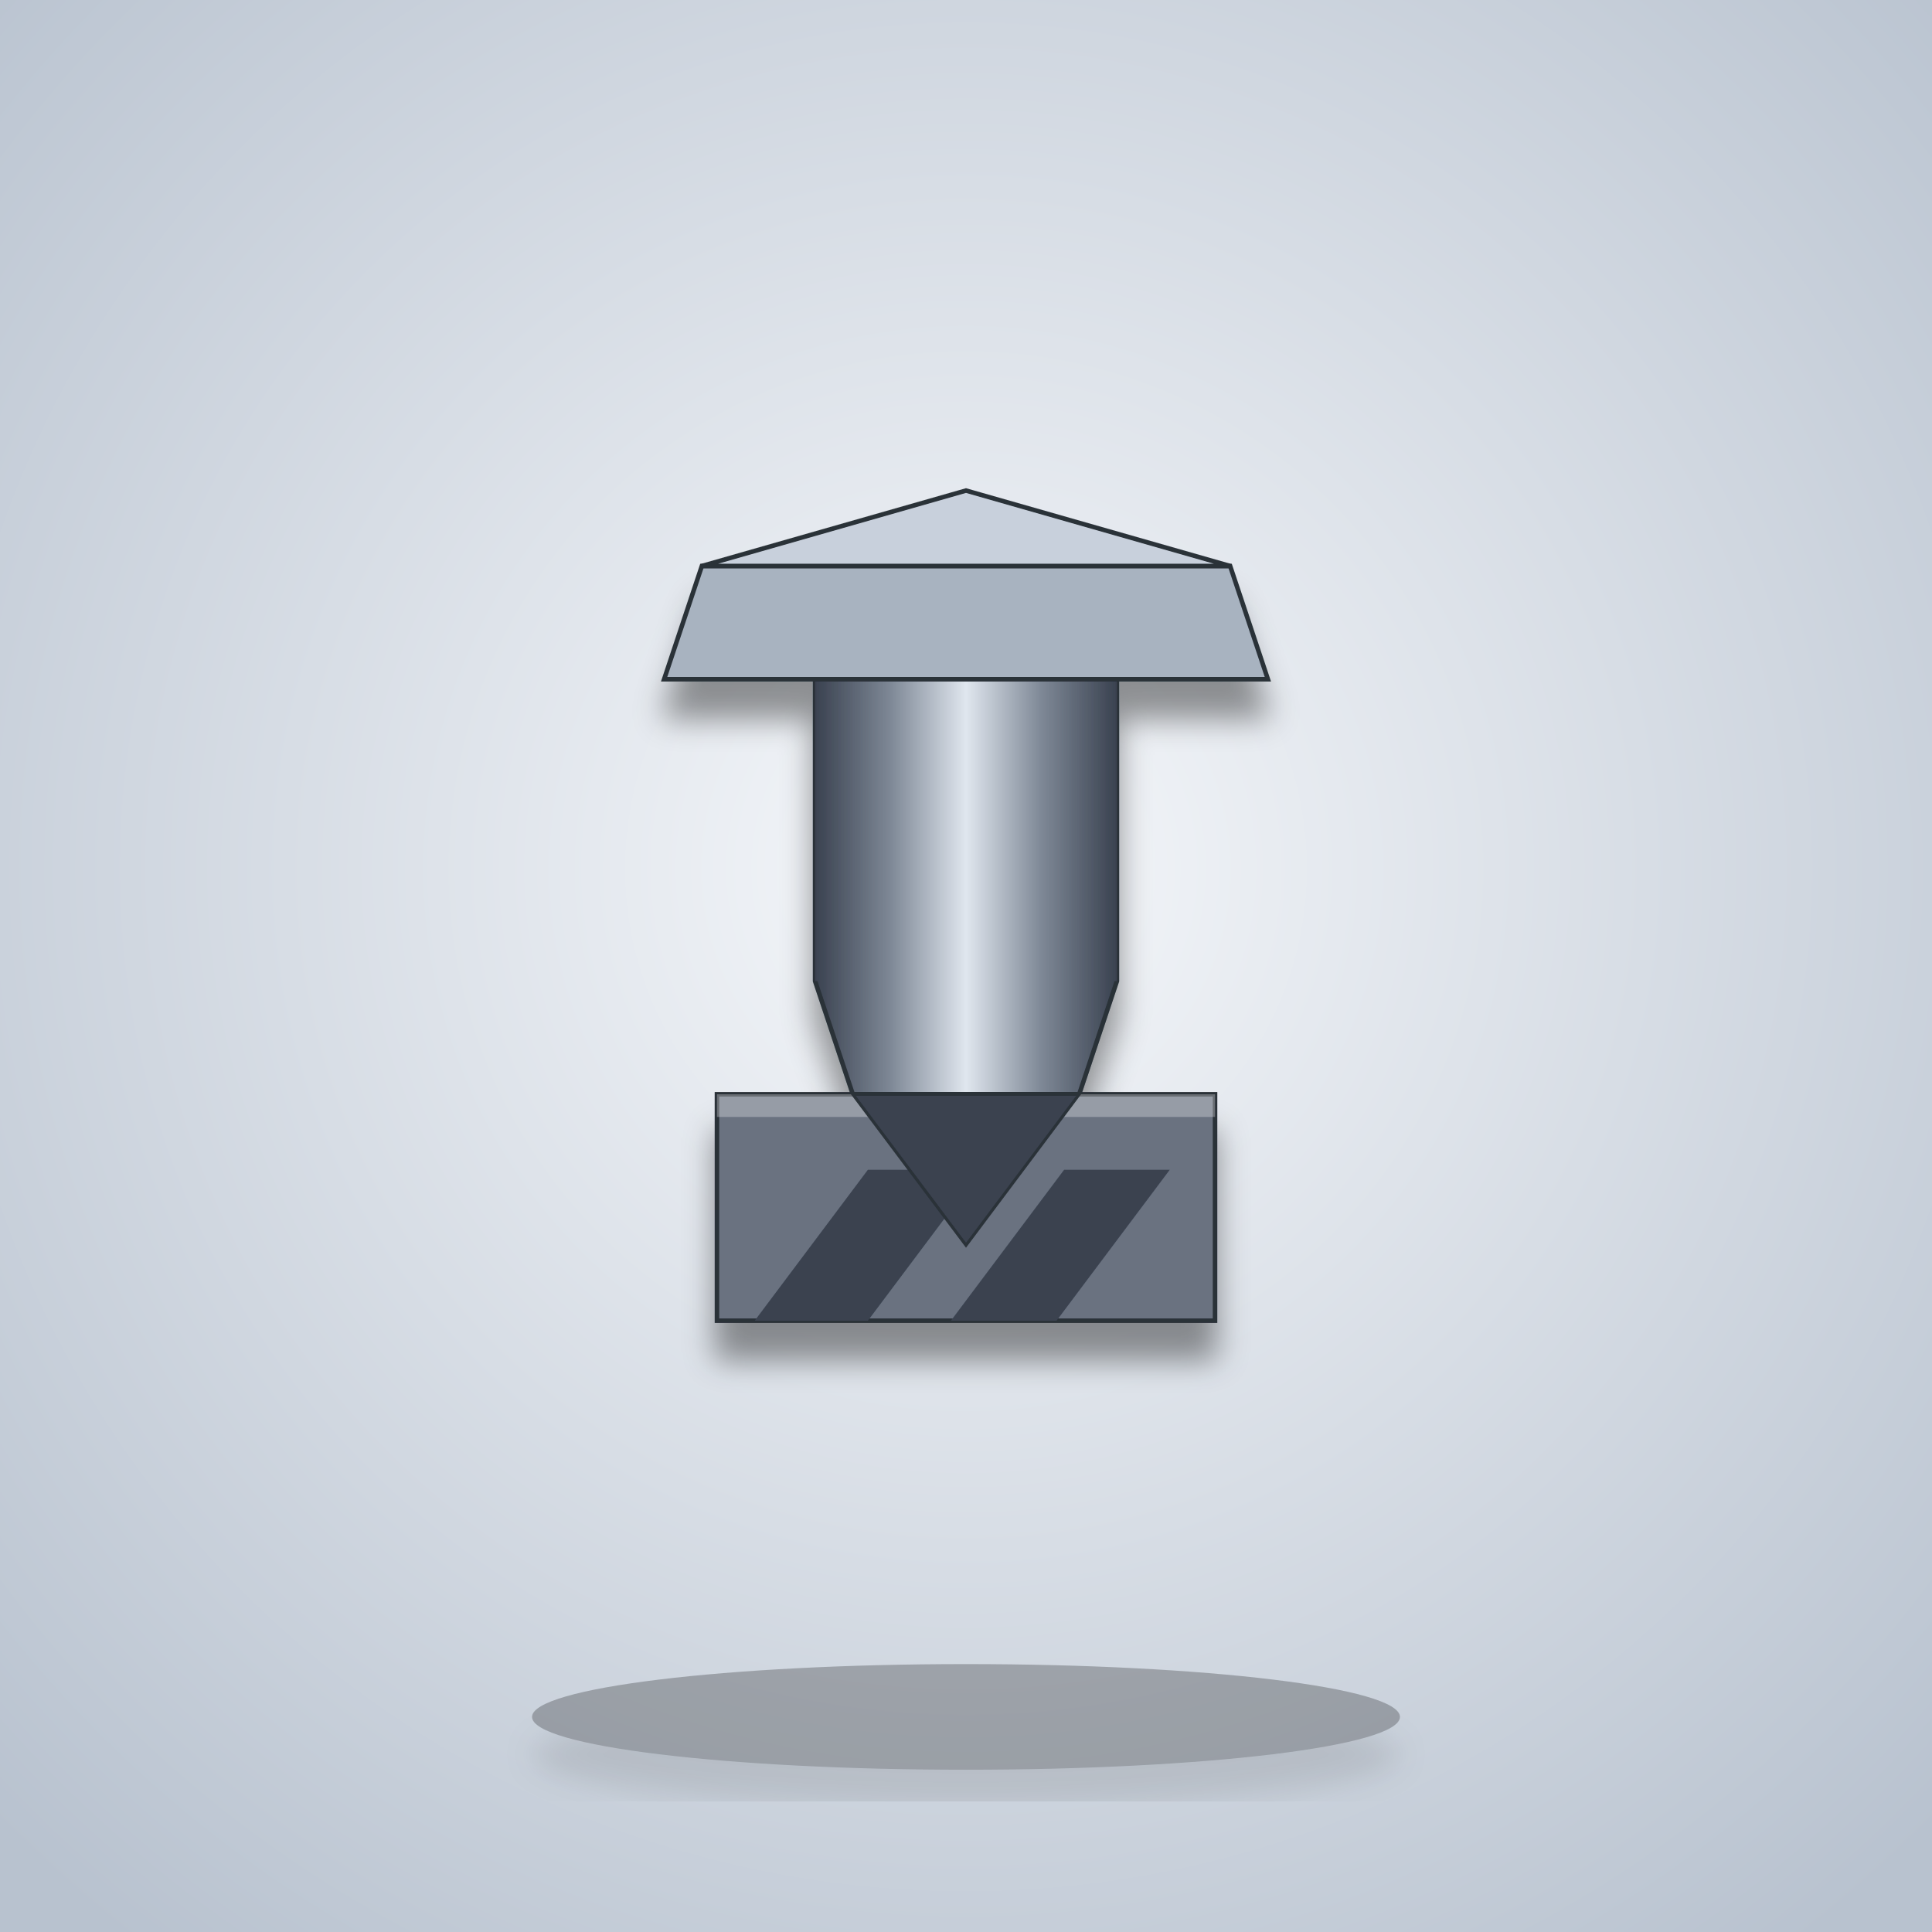
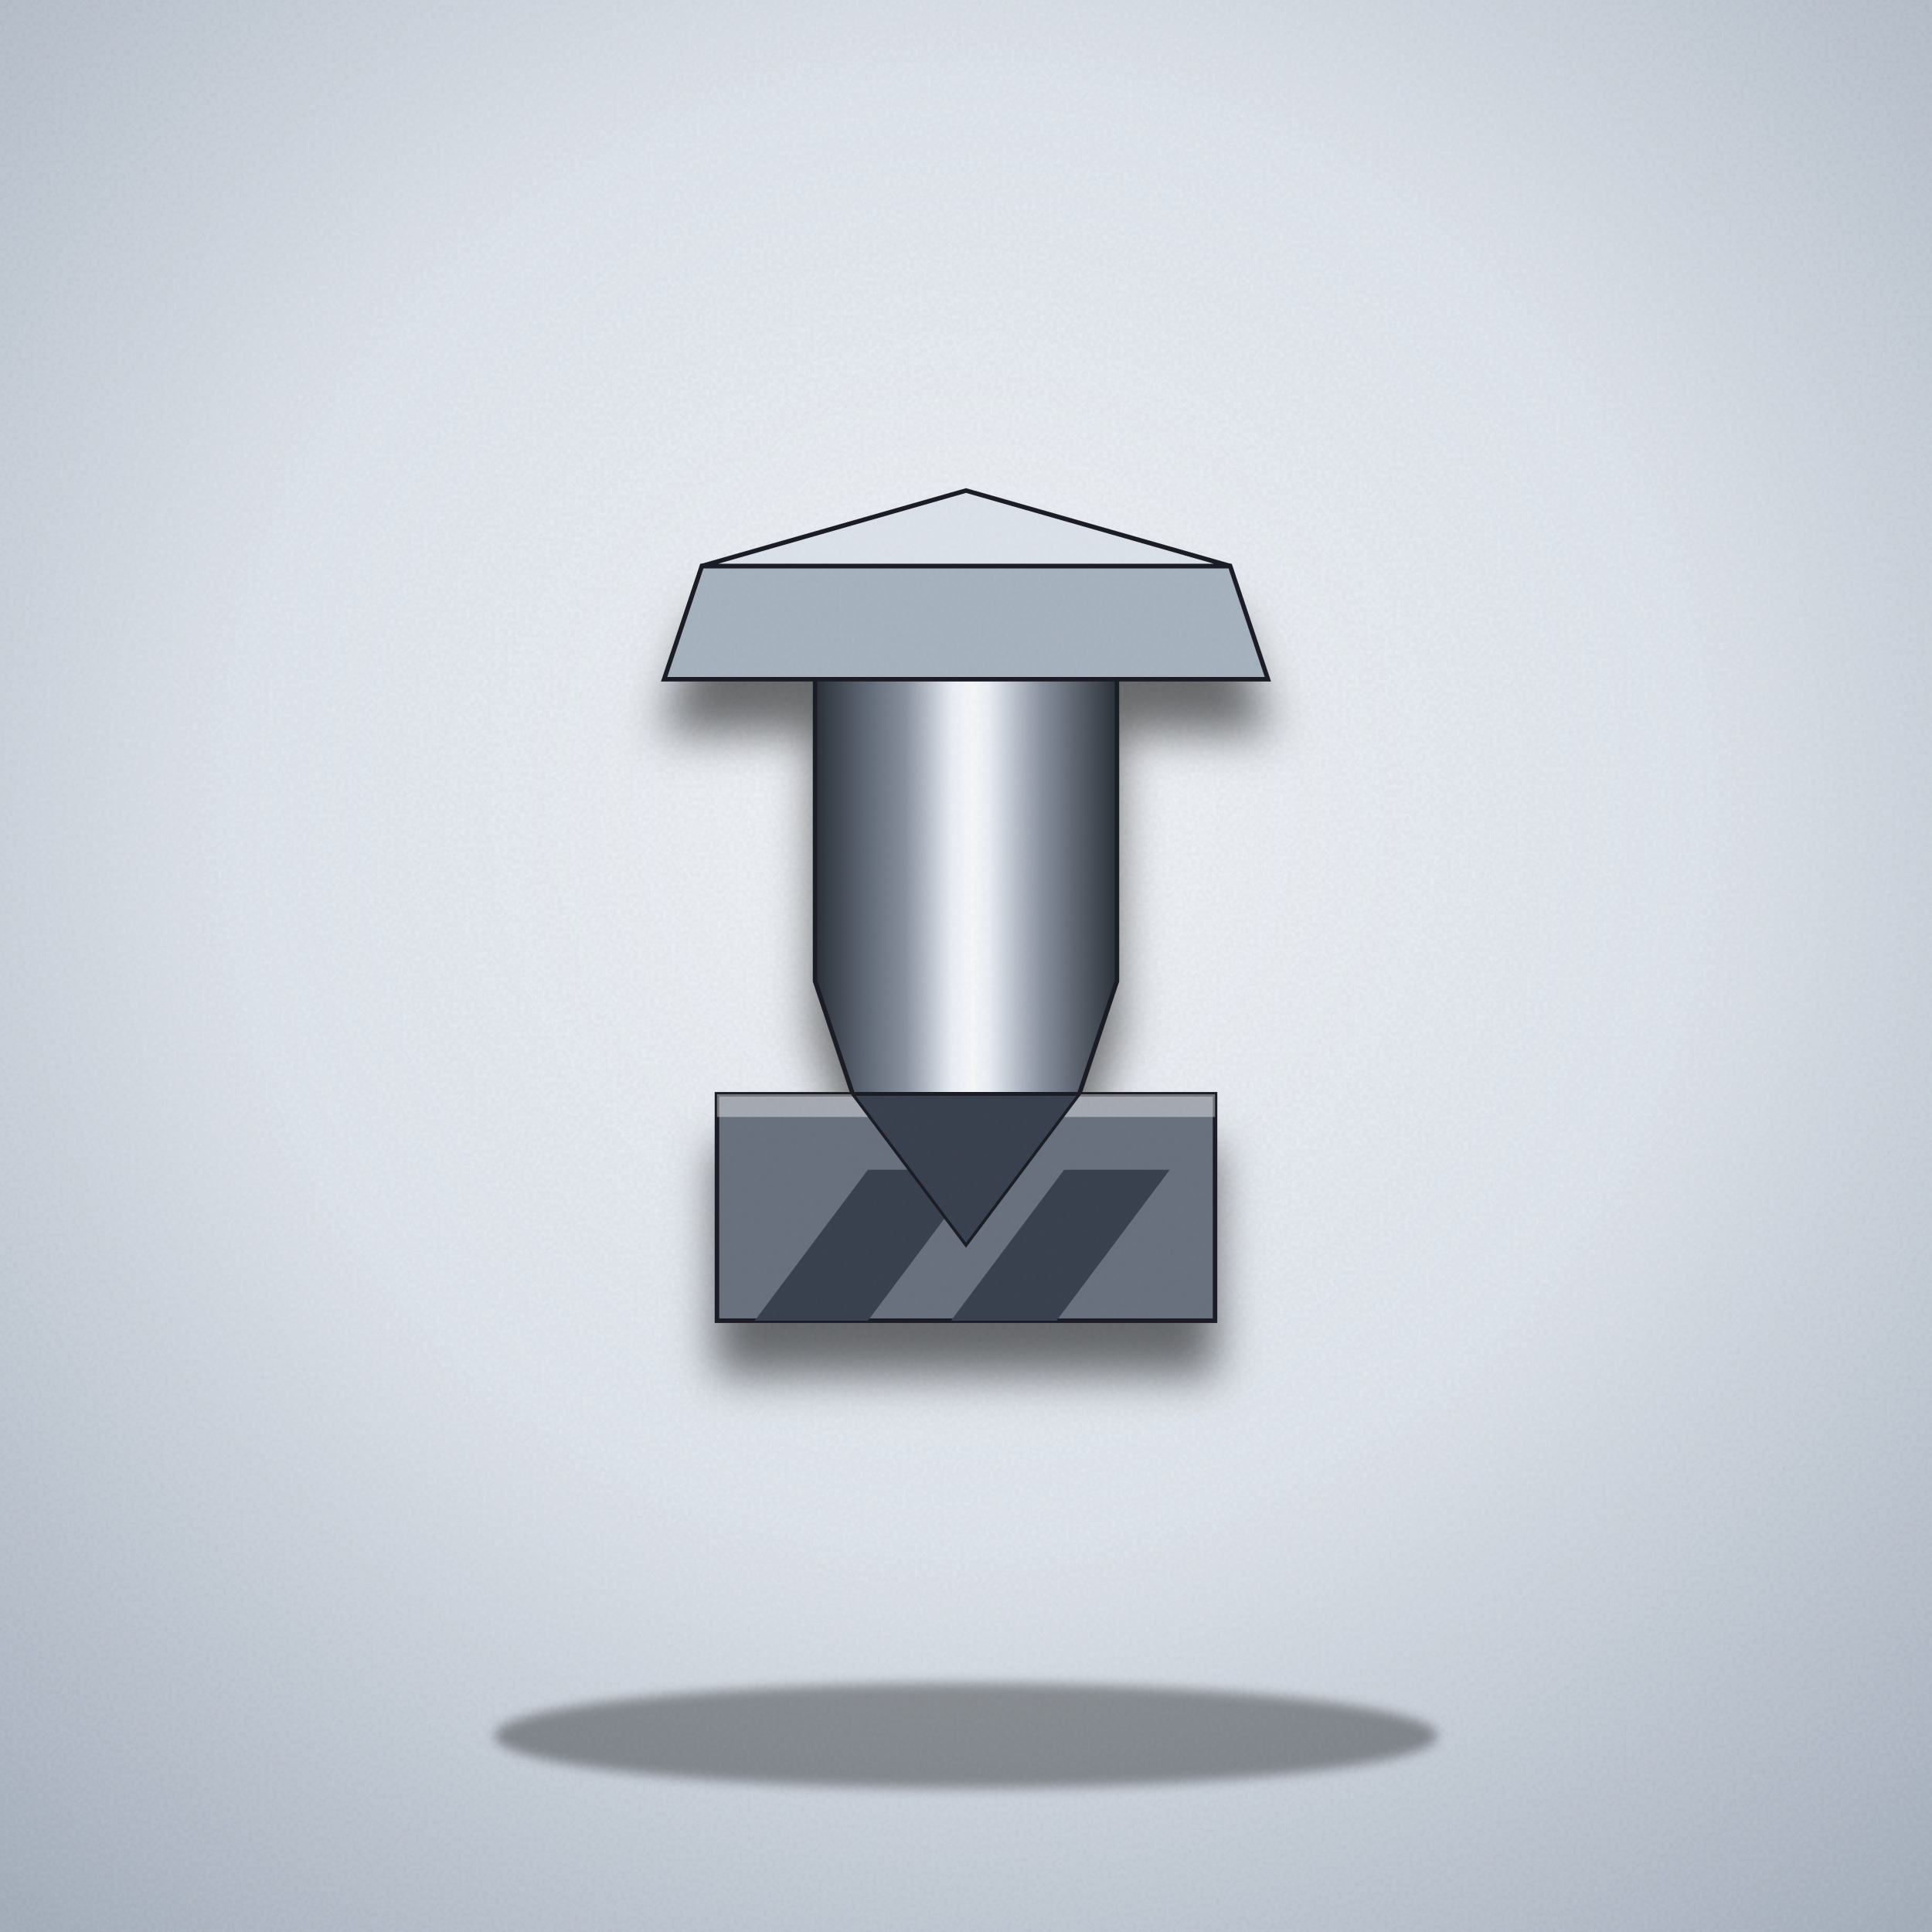
<svg xmlns="http://www.w3.org/2000/svg" viewBox="0 0 512 512" width="512" height="512">
  <defs>
-     <radialGradient id="bg" cx="50%" cy="45%" r="70%">
-       <stop offset="0%" stop-color="#f6f8fb" />
-       <stop offset="100%" stop-color="#b8c2cf" />
+     <radialGradient id="bg" cx="50%" cy="42%" r="75%">
+       <stop offset="0%" stop-color="#f5f7fa" />
+       <stop offset="50%" stop-color="#e2e8f0" />
+       <stop offset="100%" stop-color="#a8b2bf" />
    </radialGradient>
+     <filter id="grain">
+       <feTurbulence type="fractalNoise" baseFrequency="0.9" numOctaves="3" seed="5" />
+       <feColorMatrix values="0 0 0 0 0  0 0 0 0 0  0 0 0 0 0  0 0 0 0.08 0" />
+       <feComposite in2="SourceGraphic" operator="in" />
+     </filter>
+     <filter id="depthBlur">
+       <feGaussianBlur stdDeviation="1.5" />
+     </filter>
+     <filter id="realShadow" x="-50%" y="-50%" width="200%" height="200%">
+       <feGaussianBlur in="SourceAlpha" stdDeviation="6" />
+       <feOffset dx="0" dy="14" />
+       <feComponentTransfer>
+         <feFuncA type="linear" slope="0.55" />
+       </feComponentTransfer>
+       <feMerge>
+         <feMergeNode />
+         <feMergeNode in="SourceGraphic" />
+       </feMerge>
+     </filter>
+     <filter id="worn">
+       <feTurbulence type="turbulence" baseFrequency="0.04" numOctaves="2" seed="3" />
+       <feDisplacementMap in="SourceGraphic" scale="3" />
+     </filter>
+     <linearGradient id="metal" x1="0%" y1="0%" x2="100%" y2="0%" gradientTransform="rotate(0)">
+       <stop offset="0%" stop-color="#2a3038" />
+       <stop offset="15%" stop-color="#5a6370" />
+       <stop offset="30%" stop-color="#8a92a0" />
+       <stop offset="45%" stop-color="#e8edf4" />
+       <stop offset="52%" stop-color="#ffffff" stop-opacity="0.9" />
+       <stop offset="58%" stop-color="#e8edf4" />
+       <stop offset="75%" stop-color="#8a92a0" />
+       <stop offset="100%" stop-color="#2a3038" />
+     </linearGradient>
+     <linearGradient id="topShine" x1="0%" y1="0%" x2="0%" y2="100%">
+       <stop offset="0%" stop-color="#ffffff" stop-opacity="0.55" />
+       <stop offset="50%" stop-color="#ffffff" stop-opacity="0.15" />
+       <stop offset="100%" stop-color="#ffffff" stop-opacity="0" />
+     </linearGradient>
+     <linearGradient id="thread" x1="0%" y1="0%" x2="100%" y2="0%">
+       <stop offset="0%" stop-color="#1a1e25" />
+       <stop offset="50%" stop-color="#6a7280" />
+       <stop offset="100%" stop-color="#1a1e25" />
+     </linearGradient>
  </defs>
  <rect width="100%" height="100%" fill="url(#bg)" />
-   <filter id="ds" x="-30%" y="-30%" width="160%" height="160%">
-     <feGaussianBlur in="SourceAlpha" stdDeviation="4" />
-     <feOffset dx="0" dy="10" />
-     <feComponentTransfer>
-       <feFuncA type="linear" slope="0.4" />
-     </feComponentTransfer>
-     <feMerge>
-       <feMergeNode />
-       <feMergeNode in="SourceGraphic" />
-     </feMerge>
-   </filter>
-   <linearGradient id="shaft" x1="0%" y1="0%" x2="100%" y2="0%">
-     <stop offset="0%" stop-color="#3a4250" />
-     <stop offset="25%" stop-color="#7e8896" />
-     <stop offset="50%" stop-color="#e0e6ee" />
-     <stop offset="75%" stop-color="#7e8896" />
-     <stop offset="100%" stop-color="#3a4250" />
-   </linearGradient>
-   <ellipse cx="256" cy="455" rx="115" ry="14" fill="#000" opacity="0.25" filter="url(#ds)" />
-   <g filter="url(#ds)">
-     <polygon points="216,160 296,160 296,260 286,290 226,290 216,260" fill="url(#shaft)" stroke="#2a3038" stroke-width="1.2" />
-     <rect x="216" y="160" width="80" height="100" fill="url(#shaft)" />
-     <polygon points="186,150 326,150 336,180 176,180" fill="#a8b3c0" stroke="#2a3038" stroke-width="1.2" />
-     <polygon points="186,150 326,150 256,130" fill="#c8d0dc" stroke="#2a3038" stroke-width="1.2" />
-     <rect x="190" y="290" width="132" height="60" fill="#6a7280" stroke="#2a3038" stroke-width="1.2" />
-     <rect x="190" y="290" width="132" height="6" fill="#fff" opacity="0.3" />
+   <rect width="100%" height="100%" fill="url(#bg)" filter="url(#grain)" opacity="0.4" />
+   <ellipse cx="256" cy="460" rx="125" ry="14" fill="#000" opacity="0.35" filter="url(#depthBlur)" />
+   <g filter="url(#realShadow)">
+     <polygon points="216,160 296,160 296,260 286,290 226,290 216,260" fill="url(#metal)" stroke="#1a1e25" stroke-width="1.2" />
+     <polygon points="186,150 326,150 336,180 176,180" fill="#a8b3c0" stroke="#1a1e25" stroke-width="1.2" />
+     <polygon points="186,150 326,150 256,130" fill="#dde3eb" stroke="#1a1e25" stroke-width="1.2" />
+     <rect x="190" y="290" width="132" height="60" fill="#6a7280" stroke="#1a1e25" stroke-width="1.2" />
+     <rect x="190" y="290" width="132" height="6" fill="#fff" opacity="0.4" />
    <polygon points="200,350 230,310 260,310 230,350" fill="#3a4250" />
    <polygon points="280,350 310,310 282,310 252,350" fill="#3a4250" />
-     <polygon points="226,290 286,290 256,330" fill="#3a4250" stroke="#2a3038" stroke-width="0.8" />
+     <polygon points="226,290 286,290 256,330" fill="#3a4250" stroke="#1a1e25" stroke-width="0.8" />
  </g>
+   <rect width="100%" height="100%" fill="#000" filter="url(#grain)" opacity="0.3" pointer-events="none" />
</svg>
